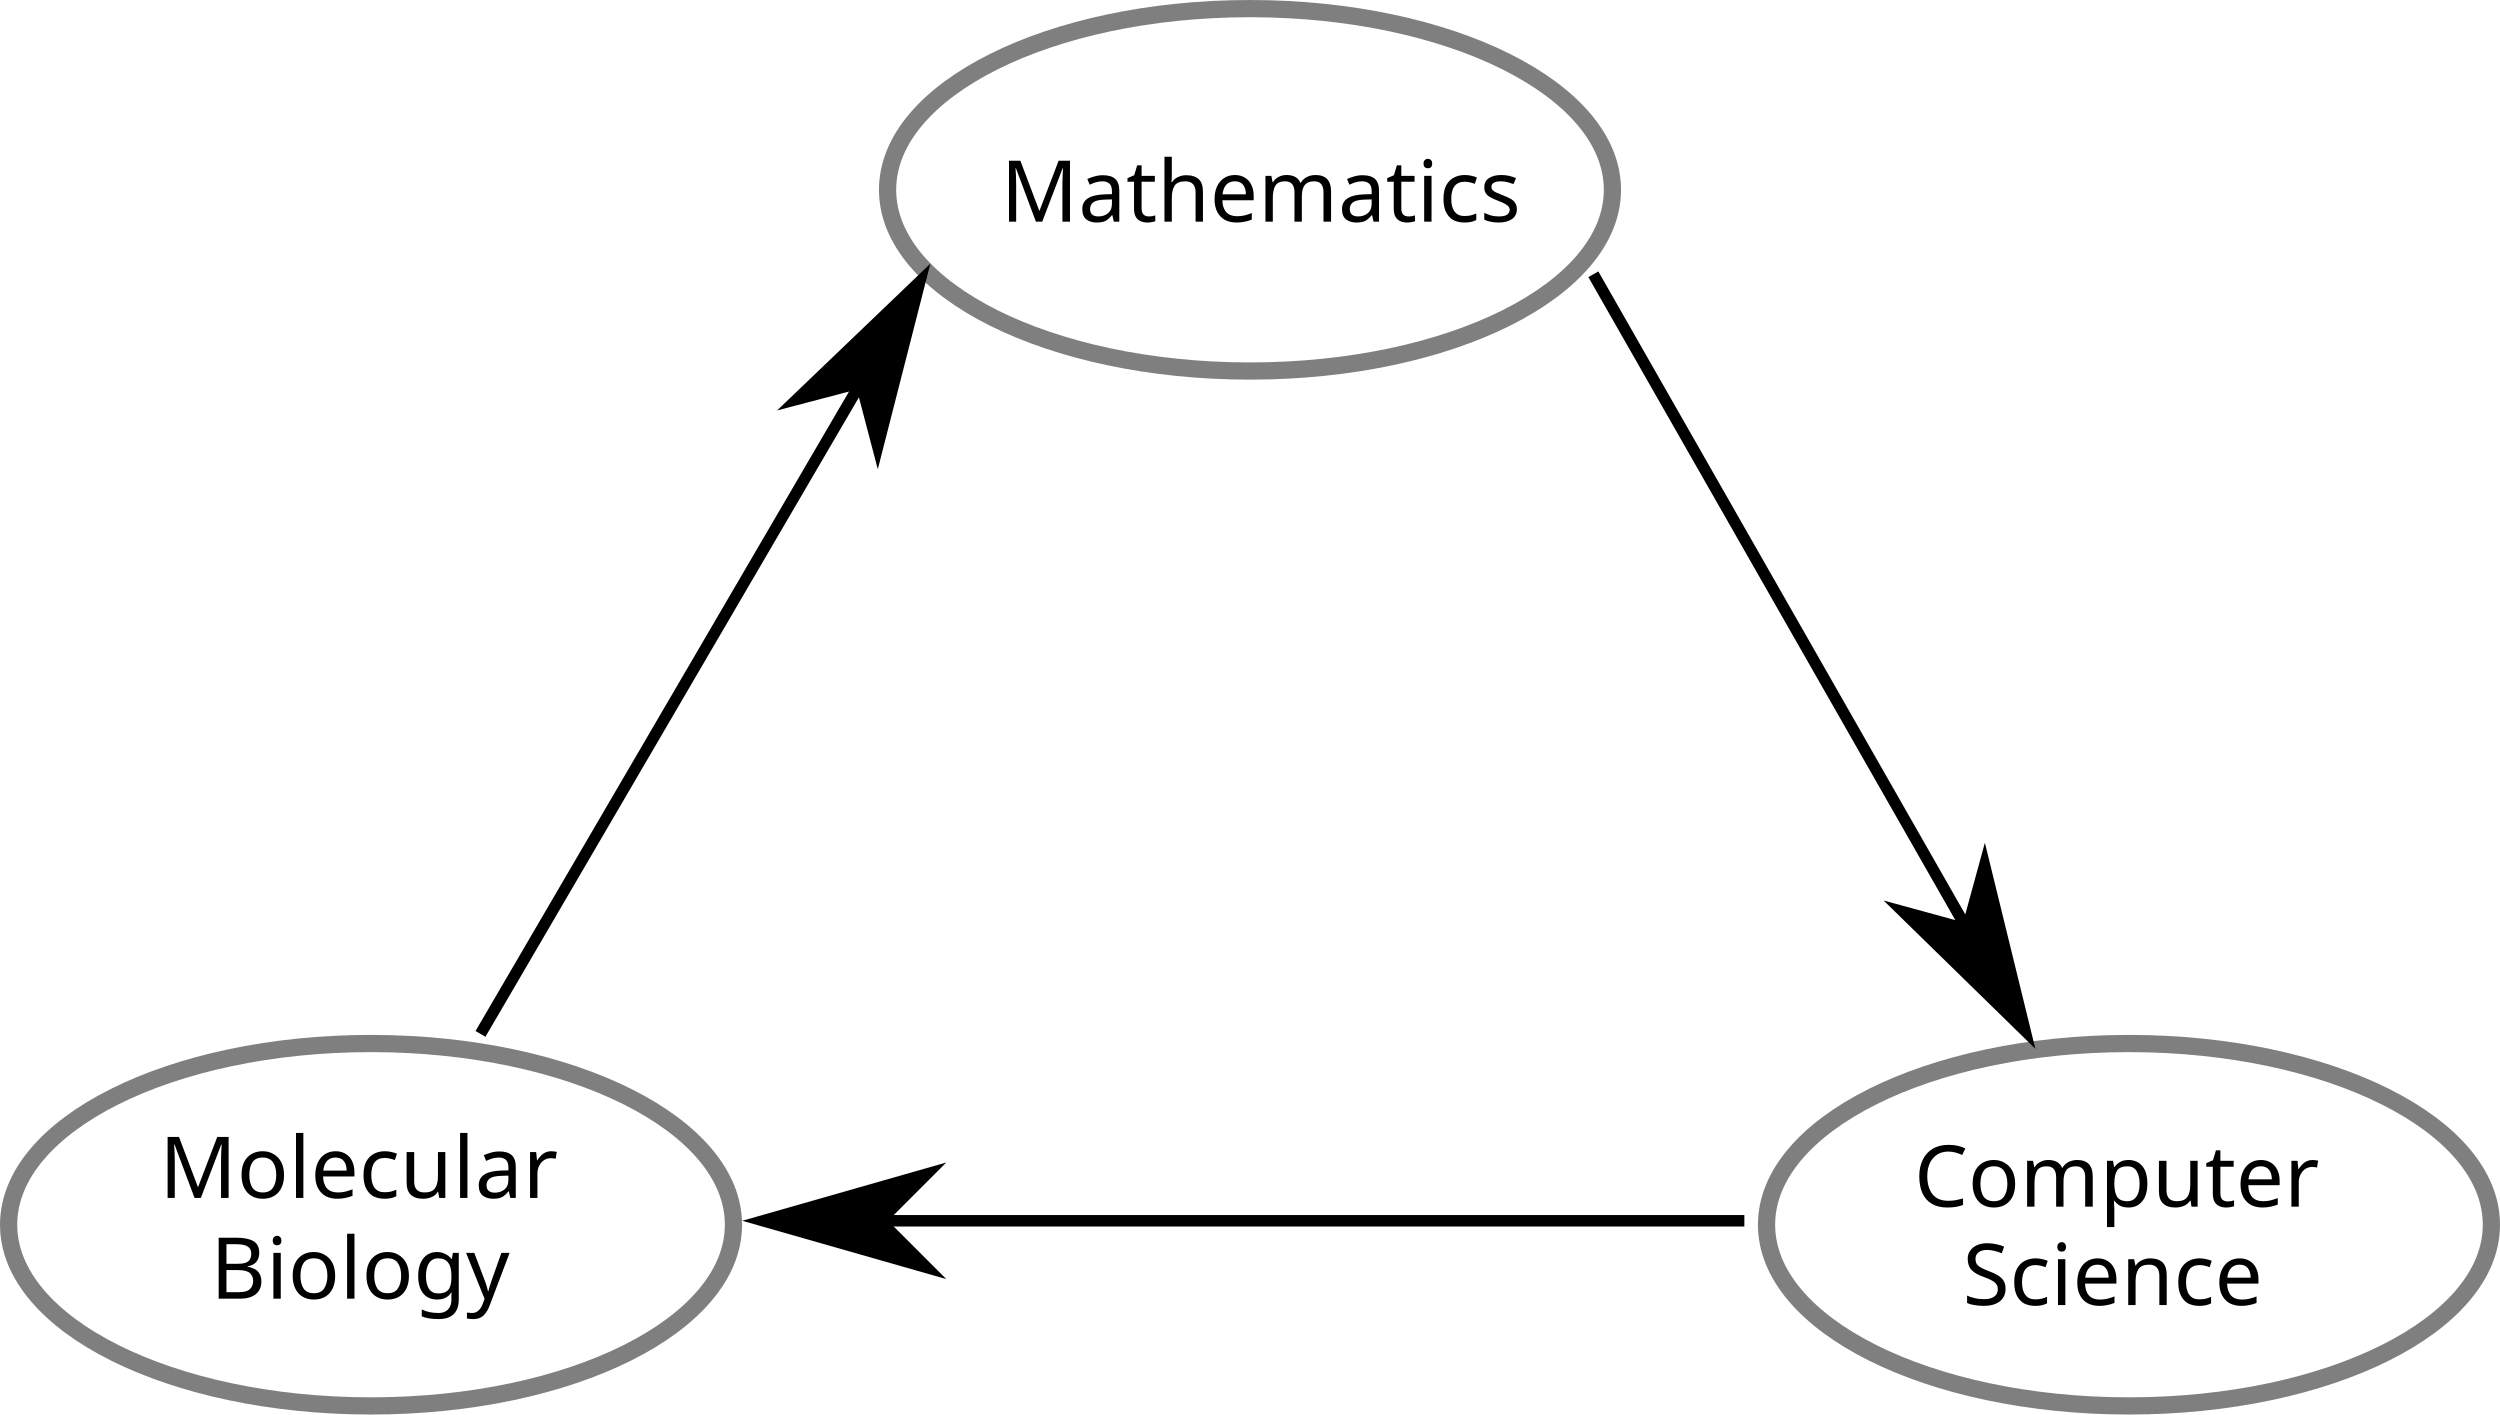
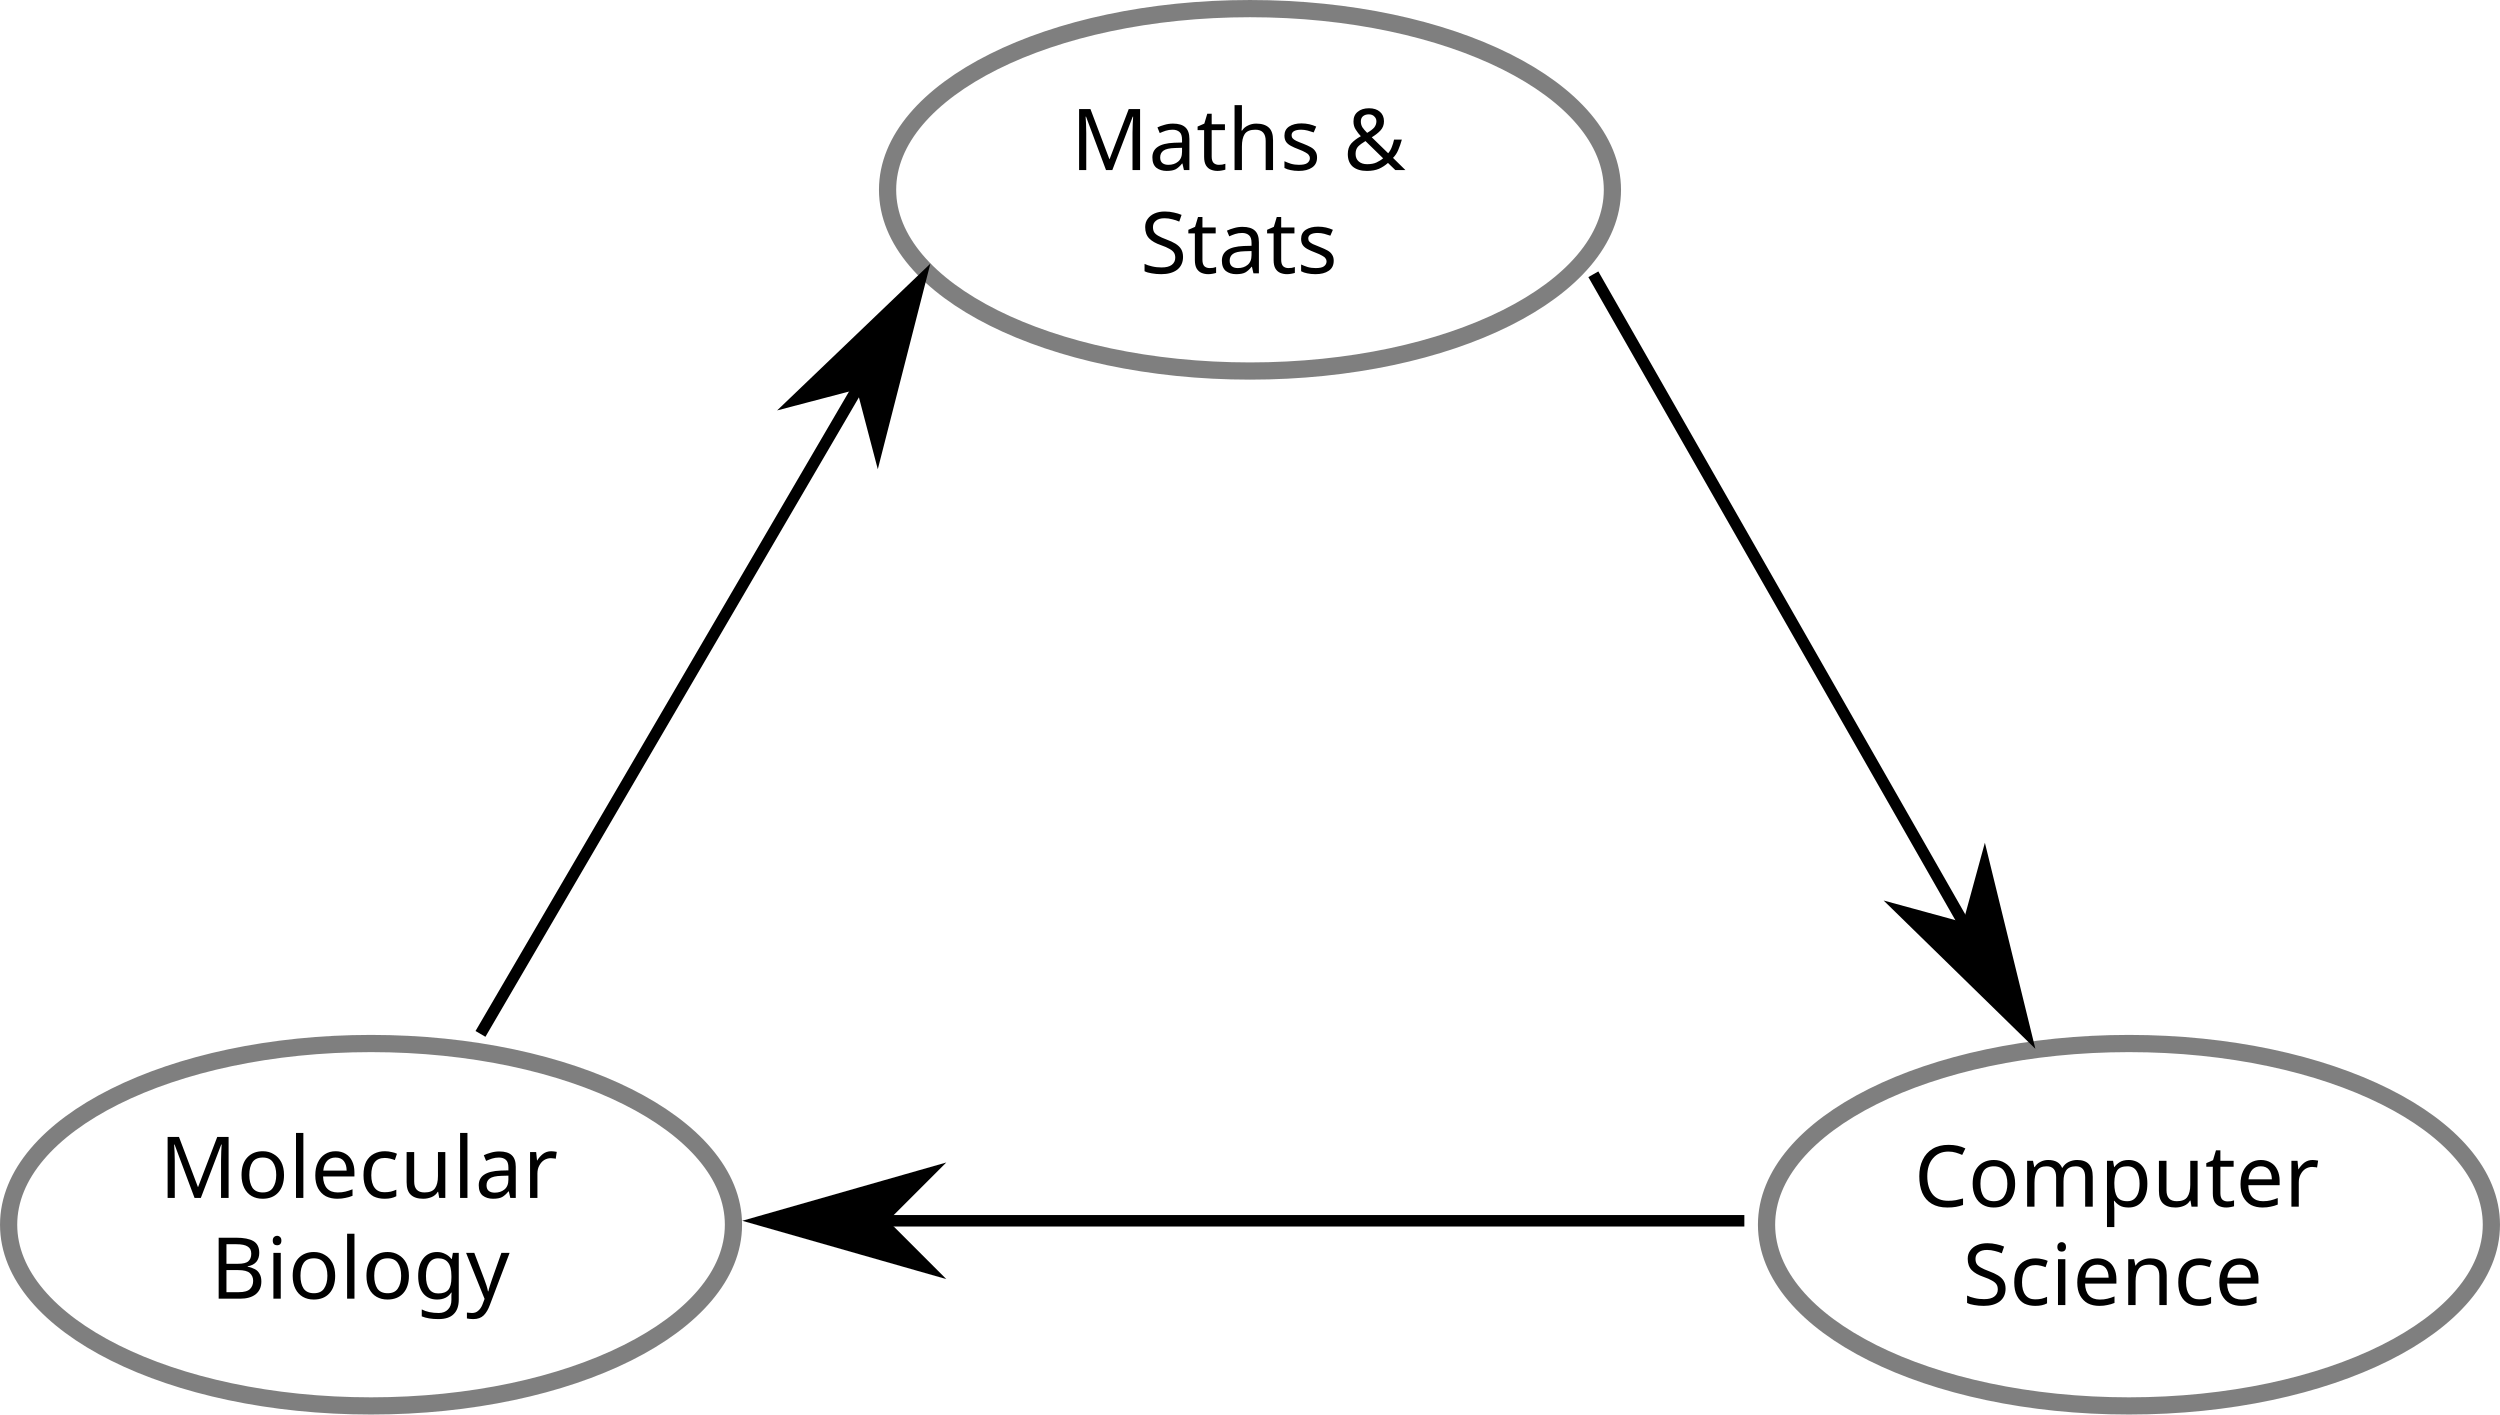
<svg xmlns="http://www.w3.org/2000/svg" width="185.752mm" height="105.102mm" viewBox="0 0 185.752 105.102" version="1.1" id="svg8">
  <defs id="defs2">
    <marker style="overflow:visible" id="marker1620" refX="0" refY="0" orient="auto">
      <path transform="matrix(-0.8,0,0,-0.8,-10,0)" style="fill:#000000;fill-opacity:1;fill-rule:evenodd;stroke:#000000;stroke-width:1pt;stroke-opacity:1" d="M 0,0 5,-5 -12.5,0 5,5 Z" id="path1618" />
    </marker>
    <marker style="overflow:visible" id="marker1544" refX="0" refY="0" orient="auto">
      <path transform="matrix(-0.8,0,0,-0.8,-10,0)" style="fill:#000000;fill-opacity:1;fill-rule:evenodd;stroke:#000000;stroke-width:1pt;stroke-opacity:1" d="M 0,0 5,-5 -12.5,0 5,5 Z" id="path1542" />
    </marker>
    <marker style="overflow:visible" id="Arrow1Lend" refX="0" refY="0" orient="auto">
      <path transform="matrix(-0.8,0,0,-0.8,-10,0)" style="fill:#000000;fill-opacity:1;fill-rule:evenodd;stroke:#000000;stroke-width:1pt;stroke-opacity:1" d="M 0,0 5,-5 -12.5,0 5,5 Z" id="path849" />
    </marker>
    <marker style="overflow:visible" id="marker1544-3" refX="0" refY="0" orient="auto">
      <path transform="matrix(-0.8,0,0,-0.8,-10,0)" style="fill:#000000;fill-opacity:1;fill-rule:evenodd;stroke:#000000;stroke-width:1pt;stroke-opacity:1" d="M 0,0 5,-5 -12.5,0 5,5 Z" id="path1542-6" />
    </marker>
  </defs>
  <g id="layer1" transform="translate(-12.06142,-68.23905)">
    <path style="fill:none;stroke:#000000;stroke-width:0.853;stroke-linecap:butt;stroke-linejoin:miter;stroke-miterlimit:4;stroke-dasharray:none;stroke-opacity:1;marker-end:url(#marker1620)" d="M 141.668,158.944 H 68.867" id="path815" />
    <path style="fill:none;stroke:#000000;stroke-width:0.853;stroke-linecap:butt;stroke-linejoin:miter;stroke-miterlimit:4;stroke-dasharray:none;stroke-opacity:1;marker-end:url(#marker1544)" d="M 47.761,145.059 80.353,89.257" id="path1508" />
    <path style="fill:none;stroke:#000000;stroke-width:0.853;stroke-linecap:butt;stroke-linejoin:miter;stroke-miterlimit:4;stroke-dasharray:none;stroke-opacity:1;marker-end:url(#marker1544-3)" d="m 130.448,88.617 32.023,56.113" id="path1508-7" />
    <ellipse style="opacity:0.5;fill:none;fill-opacity:1;stroke:#000000;stroke-width:1.279;stroke-miterlimit:4;stroke-dasharray:none;stroke-opacity:1" id="path1833" cx="39.63" cy="159.237" rx="26.928" ry="13.464" />
    <ellipse style="opacity:0.5;fill:none;fill-opacity:1;stroke:#000000;stroke-width:1.279;stroke-miterlimit:4;stroke-dasharray:none;stroke-opacity:1" id="path1833-5" cx="170.245" cy="159.237" rx="26.928" ry="13.464" />
    <ellipse style="opacity:0.5;fill:none;fill-opacity:1;stroke:#000000;stroke-width:1.279;stroke-miterlimit:4;stroke-dasharray:none;stroke-opacity:1" id="path1833-3" cx="104.937" cy="82.343" rx="26.928" ry="13.464" />
-     <text xml:space="preserve" style="font-style:normal;font-variant:normal;font-weight:normal;font-stretch:normal;font-size:6.35px;line-height:1.25;font-family:sans-serif;-inkscape-font-specification:sans-serif;letter-spacing:0px;word-spacing:0px;fill:#000000;fill-opacity:1;stroke:none;stroke-width:0.265" x="86.423" y="84.71" id="text308">
-       <tspan id="tspan306" x="86.423" y="84.71" style="stroke-width:0.265">Mathematics</tspan>
-     </text>
    <g id="g330" transform="translate(-0.4738704,-1.19393)">
      <text id="text312" y="159.089" x="154.749" style="font-style:normal;font-variant:normal;font-weight:normal;font-stretch:normal;font-size:6.35px;line-height:1.25;font-family:sans-serif;-inkscape-font-specification:sans-serif;letter-spacing:0px;word-spacing:0px;fill:#000000;fill-opacity:1;stroke:none;stroke-width:0.265" xml:space="preserve">
        <tspan id="tspan318" style="stroke-width:0.265" y="159.089" x="154.749">Computer</tspan>
      </text>
      <text id="text324" y="166.397" x="158.363" style="font-style:normal;font-variant:normal;font-weight:normal;font-stretch:normal;font-size:6.35px;line-height:1.25;font-family:sans-serif;-inkscape-font-specification:sans-serif;letter-spacing:0px;word-spacing:0px;fill:#000000;fill-opacity:1;stroke:none;stroke-width:0.265" xml:space="preserve">
        <tspan style="stroke-width:0.265" y="166.397" x="158.363" id="tspan322">Science</tspan>
      </text>
    </g>
    <g id="g580" transform="translate(-7.3865521e-7,0.2645874)">
      <text id="text560" y="156.98" x="23.905" style="font-style:normal;font-variant:normal;font-weight:normal;font-stretch:normal;font-size:6.35px;line-height:1.25;font-family:sans-serif;-inkscape-font-specification:sans-serif;letter-spacing:0px;word-spacing:0px;fill:#000000;fill-opacity:1;stroke:none;stroke-width:0.265" xml:space="preserve">
        <tspan style="stroke-width:0.265" y="156.98" x="23.905" id="tspan558">Molecular</tspan>
      </text>
      <text id="text564" y="164.469" x="27.699" style="font-style:normal;font-variant:normal;font-weight:normal;font-stretch:normal;font-size:6.35px;line-height:1.25;font-family:sans-serif;-inkscape-font-specification:sans-serif;letter-spacing:0px;word-spacing:0px;fill:#000000;fill-opacity:1;stroke:none;stroke-width:0.265" xml:space="preserve">
        <tspan style="stroke-width:0.265" y="164.469" x="27.699" id="tspan562">Biology</tspan>
      </text>
    </g>
+     <g id="g1243" transform="translate(-1.205998,-0.6276749)">
+       <text id="text308" y="81.503" x="92.837" style="font-style:normal;font-variant:normal;font-weight:normal;font-stretch:normal;font-size:6.35px;line-height:1.25;font-family:sans-serif;-inkscape-font-specification:sans-serif;letter-spacing:0px;word-spacing:0px;fill:#000000;fill-opacity:1;stroke:none;stroke-width:0.265" xml:space="preserve">
+         <tspan style="stroke-width:0.265" y="81.503" x="92.837" id="tspan306">Maths &amp;</tspan>
+       </text>
+       <text id="text1237" y="89.173" x="97.979" style="font-style:normal;font-variant:normal;font-weight:normal;font-stretch:normal;font-size:6.35px;line-height:1.25;font-family:sans-serif;-inkscape-font-specification:sans-serif;letter-spacing:0px;word-spacing:0px;fill:#000000;fill-opacity:1;stroke:none;stroke-width:0.265" xml:space="preserve">
+         <tspan style="stroke-width:0.265" y="89.173" x="97.979" id="tspan1235">Stats</tspan>
+       </text>
+     </g>
  </g>
</svg>
